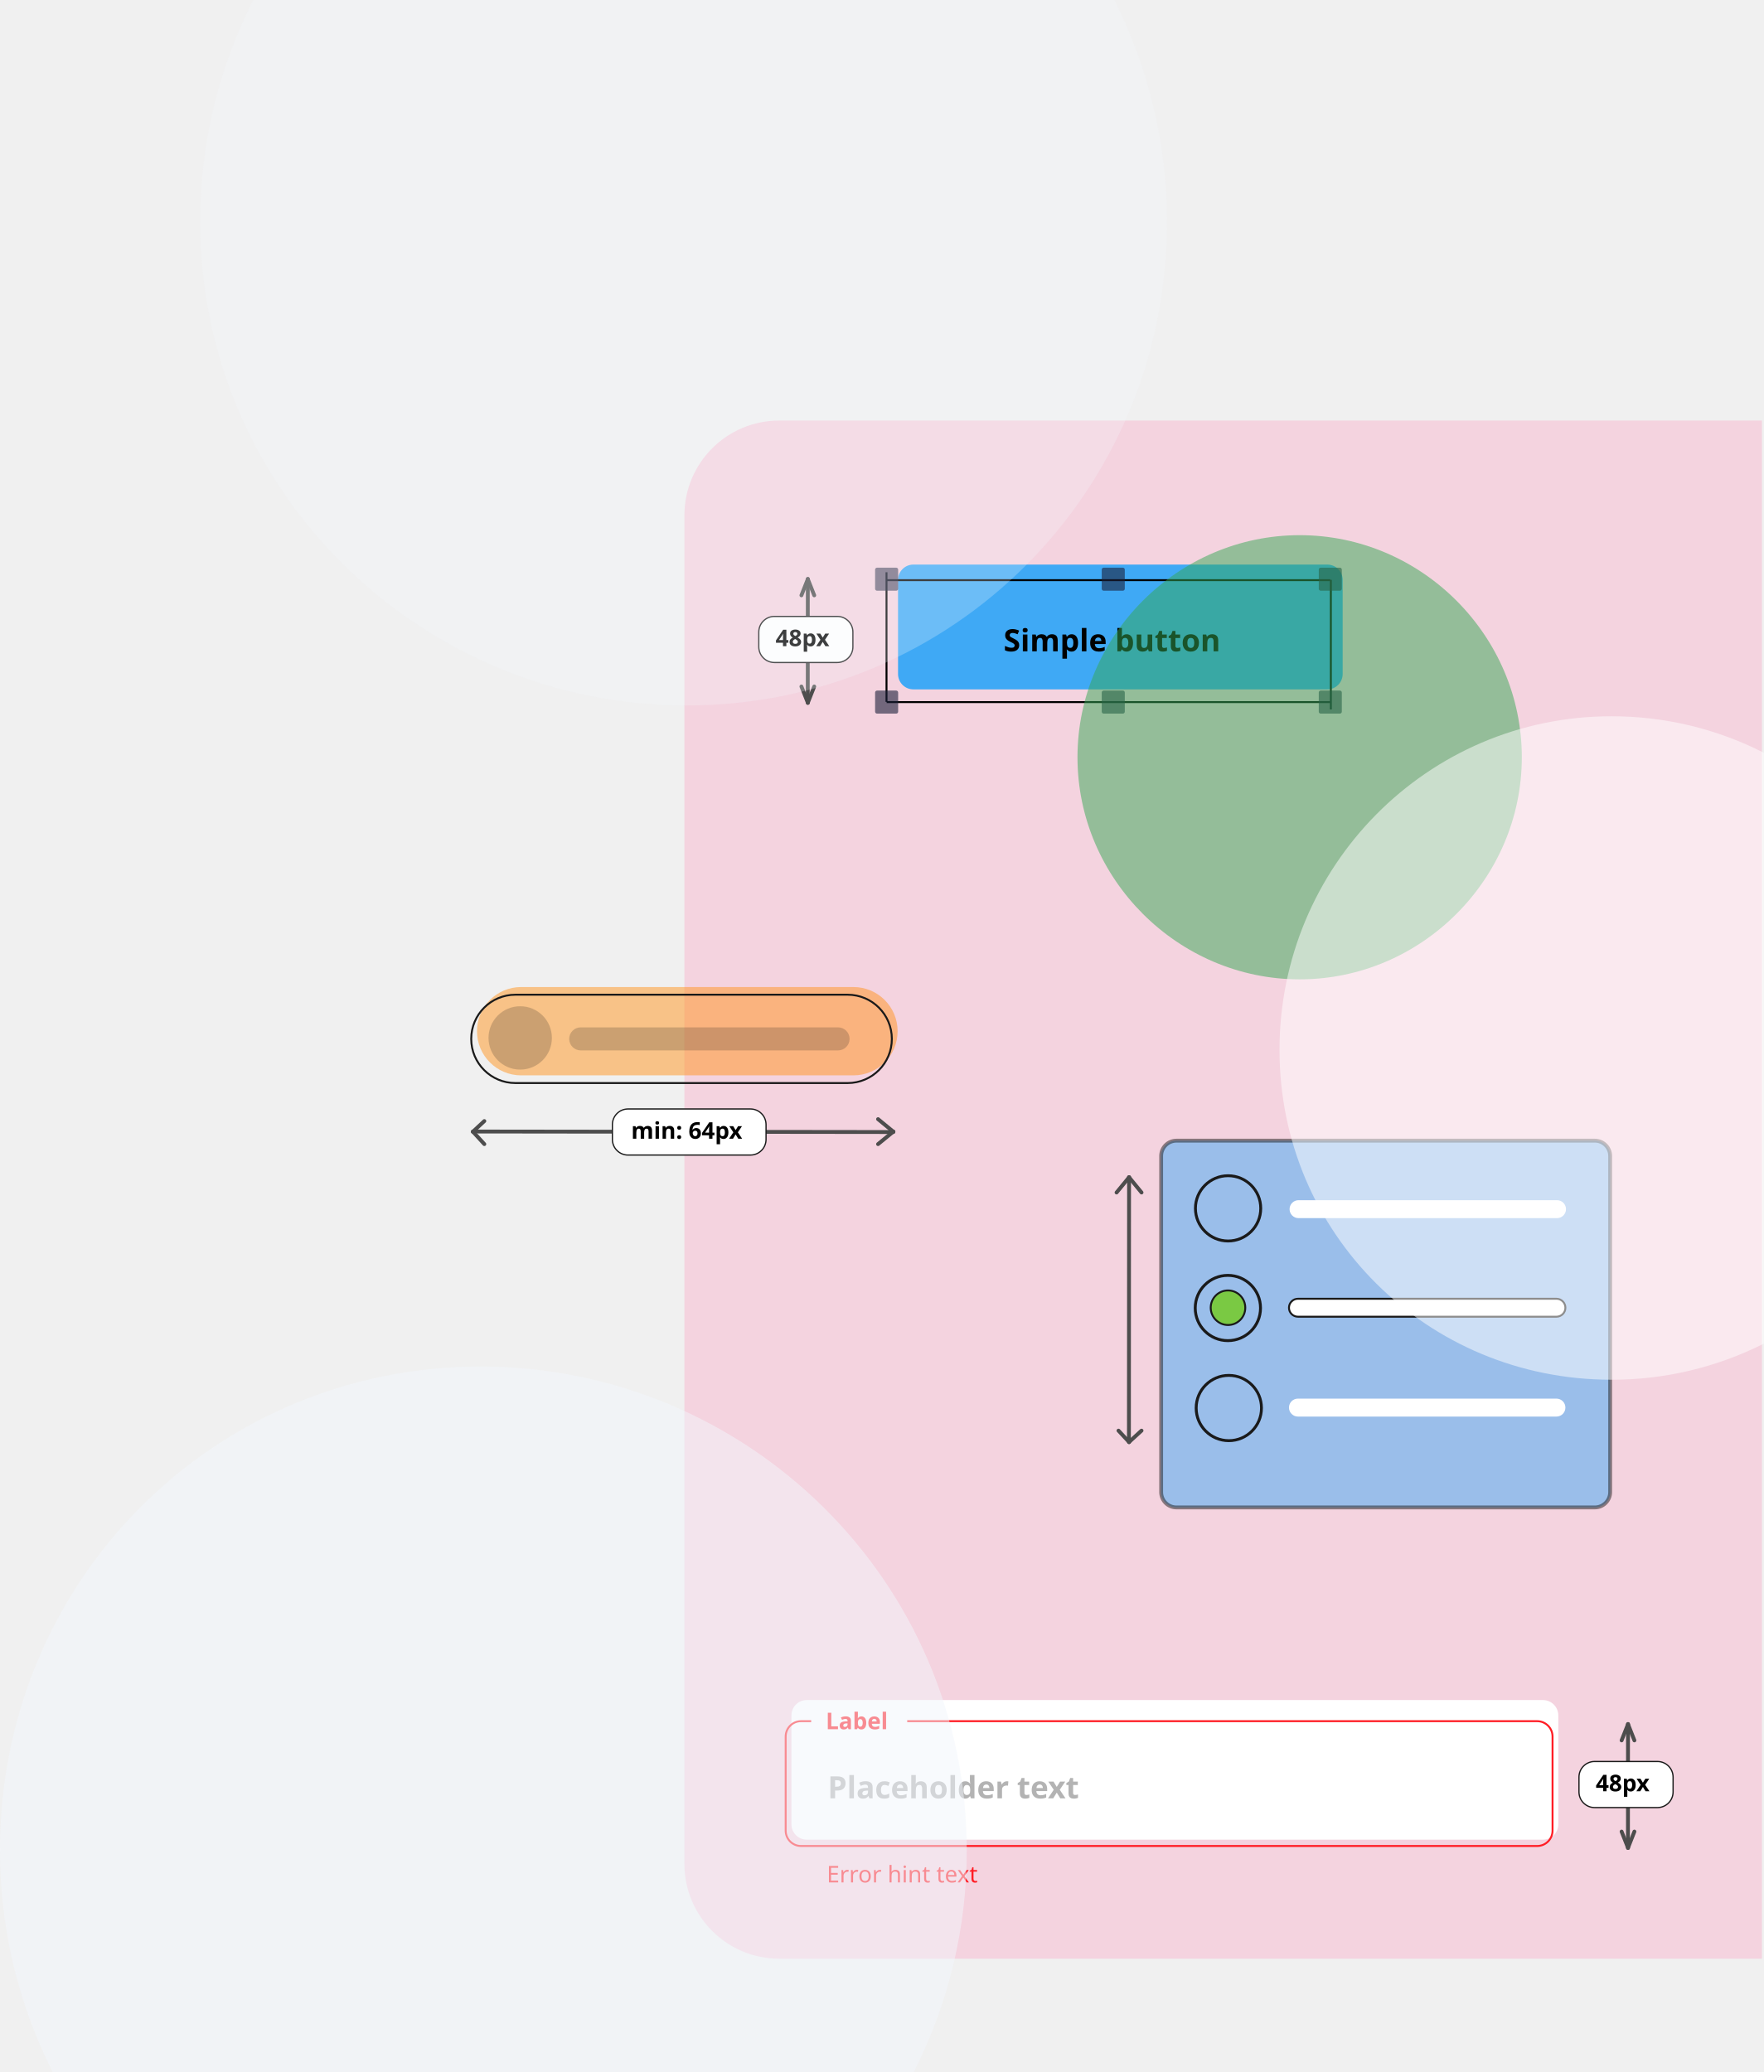
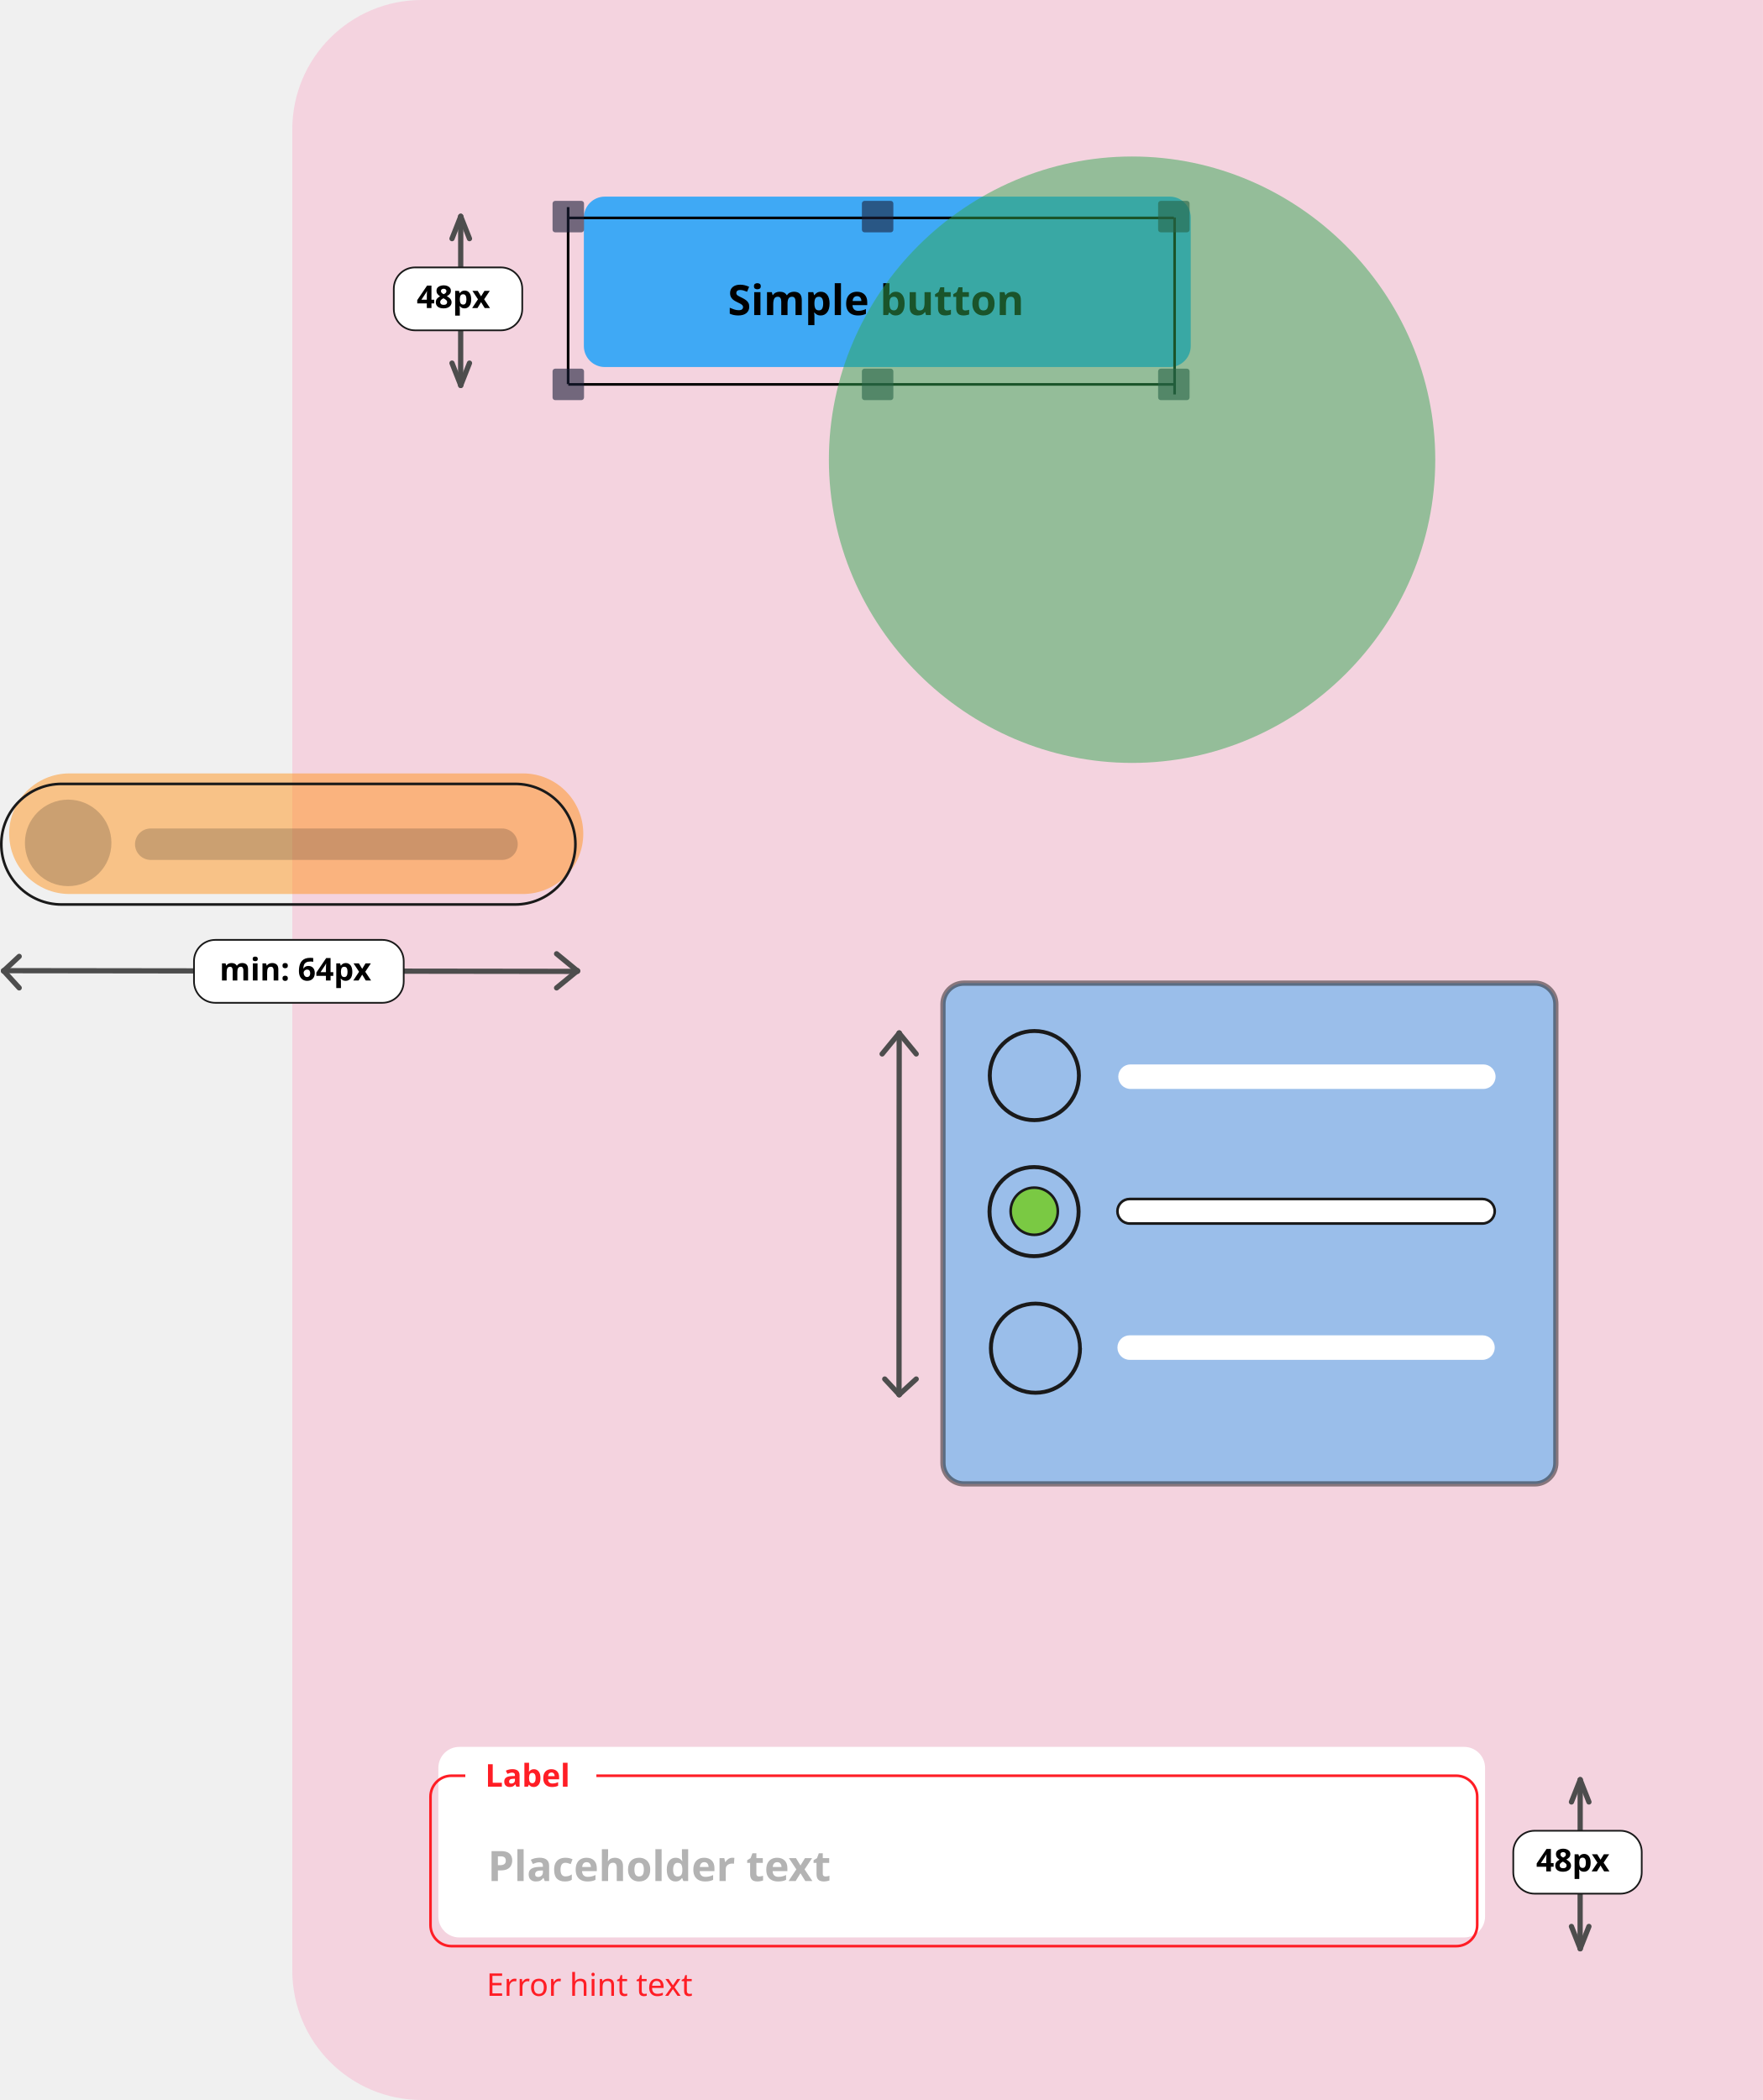
- <svg xmlns="http://www.w3.org/2000/svg" viewBox="0 0 918.35 1079">
+ <svg xmlns="http://www.w3.org/2000/svg" viewBox="0 0 672.5 801">
  <defs>
-     <style>.cls-1{fill:#ff7bac;}.cls-1,.cls-22{opacity:0.25;}.cls-2{fill:#3fa9f5;}.cls-3,.cls-4{fill:#1b1f3b;}.cls-3{stroke:#000;}.cls-10,.cls-17,.cls-19,.cls-20,.cls-3,.cls-6{stroke-miterlimit:10;}.cls-4{opacity:0.6;}.cls-5{fill:#333;stroke:#4d4d4d;stroke-linecap:round;stroke-linejoin:round;}.cls-17,.cls-5{stroke-width:2px;}.cls-21,.cls-6,.cls-9{fill:#fff;}.cls-17,.cls-19,.cls-20,.cls-6{stroke:#1a1a1a;}.cls-6{stroke-width:0.65px;}.cls-11,.cls-12,.cls-7{font-size:12px;}.cls-7{font-family:Montserrat-Bold, Montserrat;font-weight:700;}.cls-13,.cls-8{font-size:16px;}.cls-12,.cls-13,.cls-8{font-family:Montserrat-SemiBold, Montserrat;font-weight:600;}.cls-10,.cls-17,.cls-20{fill:none;}.cls-10{stroke:#ff1d25;}.cls-11,.cls-12{fill:#ff1d25;}.cls-11{font-family:Montserrat-Medium, Montserrat;font-weight:500;}.cls-13{fill:#b3b3b3;}.cls-14,.cls-22{fill:#f2f6fc;}.cls-14,.cls-18,.cls-21,.cls-22{fill-rule:evenodd;}.cls-14{opacity:0.51;}.cls-15{fill:#34a853;}.cls-15,.cls-16,.cls-21,.cls-23{opacity:0.5;}.cls-18,.cls-24{fill:#1a1a1a;}.cls-19{fill:#7ac943;}.cls-23{fill:#ff931e;}.cls-24{opacity:0.2;}</style>
+     <style>.cls-1{fill:#ff7bac;opacity:0.25;}.cls-2{fill:#3fa9f5;}.cls-3,.cls-4{fill:#1b1f3b;}.cls-3{stroke:#000;}.cls-10,.cls-16,.cls-18,.cls-19,.cls-3,.cls-6{stroke-miterlimit:10;}.cls-4{opacity:0.6;}.cls-5{fill:#333;stroke:#4d4d4d;stroke-linecap:round;stroke-linejoin:round;}.cls-16,.cls-5{stroke-width:2px;}.cls-6,.cls-9{fill:#fff;}.cls-16,.cls-18,.cls-19,.cls-6{stroke:#1a1a1a;}.cls-6{stroke-width:0.65px;}.cls-11,.cls-12,.cls-7{font-size:12px;}.cls-7{font-family:Montserrat-Bold, Montserrat;font-weight:700;}.cls-13,.cls-8{font-size:16px;}.cls-12,.cls-13,.cls-8{font-family:Montserrat-SemiBold, Montserrat;font-weight:600;}.cls-10,.cls-16,.cls-19{fill:none;}.cls-10{stroke:#ff1d25;}.cls-11,.cls-12{fill:#ff1d25;}.cls-11{font-family:Montserrat-Medium, Montserrat;font-weight:500;}.cls-13{fill:#b3b3b3;}.cls-14{fill:#34a853;}.cls-14,.cls-15,.cls-20{opacity:0.5;}.cls-17,.cls-21{fill:#1a1a1a;}.cls-17{fill-rule:evenodd;}.cls-18{fill:#7ac943;}.cls-20{fill:#ff931e;}.cls-21{opacity:0.2;}</style>
  </defs>
  <g id="Layer_2" data-name="Layer 2">
    <g id="Layer_2-2" data-name="Layer 2">
-       <path class="cls-1" d="M405.72,219H917.35a0,0,0,0,1,0,0v801a0,0,0,0,1,0,0H405.72a49.37,49.37,0,0,1-49.37-49.37V268.37A49.37,49.37,0,0,1,405.72,219Z" />
-       <rect class="cls-2" x="467.57" y="294" width="231.5" height="65" rx="8" />
-       <line class="cls-3" x1="461.63" y1="365.62" x2="692.63" y2="365.62" />
-       <line class="cls-3" x1="461.63" y1="302.12" x2="692.63" y2="302.12" />
-       <line class="cls-3" x1="461.57" y1="365.5" x2="461.57" y2="298" />
-       <line class="cls-3" x1="692.92" y1="369.45" x2="692.92" y2="301.95" />
-       <rect class="cls-4" x="455.63" y="295.62" width="12" height="12" rx="1.01" />
-       <rect class="cls-4" x="455.63" y="359.62" width="12" height="12" rx="1.01" />
-       <rect class="cls-4" x="573.63" y="295.62" width="12" height="12" rx="1.01" />
-       <rect class="cls-4" x="573.63" y="359.62" width="12" height="12" rx="1.01" />
-       <rect class="cls-4" x="686.63" y="295.62" width="12" height="12" rx="1.01" />
-       <rect class="cls-4" x="686.63" y="359.62" width="12" height="12" rx="1.01" />
-       <line class="cls-5" x1="420.57" y1="365.5" x2="420.6" y2="301.87" />
-       <line class="cls-5" x1="423.94" y1="310.02" x2="420.57" y2="301.5" />
-       <line class="cls-5" x1="420.64" y1="301.5" x2="417.27" y2="310.02" />
-       <line class="cls-5" x1="423.94" y1="357.5" x2="420.57" y2="366.02" />
-       <line class="cls-5" x1="420.64" y1="366.02" x2="417.27" y2="357.5" />
-       <rect class="cls-6" x="395.07" y="321" width="49" height="24" rx="8.14" />
-       <text class="cls-7" transform="translate(403.81 336.5)">48px</text>
-       <text class="cls-8" transform="translate(522.49 339.17)">Simple button</text>
-       <rect class="cls-9" x="412.07" y="885.31" width="399.28" height="72.69" rx="8" />
-       <rect class="cls-10" x="409.07" y="896.31" width="399.28" height="65" rx="8" />
-       <rect class="cls-9" x="422.35" y="886" width="50" height="19" rx="8" />
-       <text class="cls-11" transform="translate(430.44 980.28)">Error hint text</text>
-       <text class="cls-12" transform="translate(429.93 900.49)">Label</text>
-       <text class="cls-13" transform="translate(430.93 936.49)">Placeholder text</text>
-       <line class="cls-5" x1="847.61" y1="961.8" x2="847.64" y2="898.17" />
-       <line class="cls-5" x1="850.97" y1="906.32" x2="847.61" y2="897.8" />
-       <line class="cls-5" x1="847.67" y1="897.8" x2="844.31" y2="906.32" />
-       <line class="cls-5" x1="850.97" y1="953.8" x2="847.61" y2="962.32" />
-       <line class="cls-5" x1="847.67" y1="962.32" x2="844.31" y2="953.8" />
-       <rect class="cls-6" x="822.11" y="917.3" width="49" height="24" rx="8.14" />
-       <text class="cls-7" transform="translate(830.84 932.81)">48px</text>
-       <path class="cls-14" d="M475.74,1079a253.42,253.42,0,0,0,27.61-115.7c0-139.79-114.27-251.67-253.11-251.67C111.17,711.63,0,823.51,0,963.3A256,256,0,0,0,27.39,1079Z" />
-       <path class="cls-15" d="M676.7,510c63.37,0,115.65-52.28,115.65-115.65S740.07,278.69,676.7,278.69,561,331,561,394.35,613.32,510,676.7,510Z" />
-       <g class="cls-16">
-         <rect class="cls-2" x="604.56" y="594" width="233.79" height="191" rx="8" />
+       <path class="cls-1" d="M160.87,0H672.5a0,0,0,0,1,0,0V801a0,0,0,0,1,0,0H160.87a49.37,49.37,0,0,1-49.37-49.37V49.37A49.37,49.37,0,0,1,160.87,0Z" />
+       <rect class="cls-2" x="222.72" y="75" width="231.5" height="65" rx="8" />
+       <line class="cls-3" x1="216.78" y1="146.62" x2="447.78" y2="146.62" />
+       <line class="cls-3" x1="216.78" y1="83.12" x2="447.78" y2="83.12" />
+       <line class="cls-3" x1="216.72" y1="146.5" x2="216.72" y2="79" />
+       <line class="cls-3" x1="448.07" y1="150.45" x2="448.07" y2="82.95" />
+       <rect class="cls-4" x="210.78" y="76.62" width="12" height="12" rx="1.01" />
+       <rect class="cls-4" x="210.78" y="140.62" width="12" height="12" rx="1.01" />
+       <rect class="cls-4" x="328.78" y="76.62" width="12" height="12" rx="1.01" />
+       <rect class="cls-4" x="328.78" y="140.62" width="12" height="12" rx="1.01" />
+       <rect class="cls-4" x="441.78" y="76.62" width="12" height="12" rx="1.01" />
+       <rect class="cls-4" x="441.78" y="140.62" width="12" height="12" rx="1.01" />
+       <line class="cls-5" x1="175.72" y1="146.5" x2="175.75" y2="82.87" />
+       <line class="cls-5" x1="179.09" y1="91.02" x2="175.72" y2="82.5" />
+       <line class="cls-5" x1="175.78" y1="82.5" x2="172.42" y2="91.02" />
+       <line class="cls-5" x1="179.09" y1="138.5" x2="175.72" y2="147.02" />
+       <line class="cls-5" x1="175.78" y1="147.02" x2="172.42" y2="138.5" />
+       <rect class="cls-6" x="150.22" y="102" width="49" height="24" rx="8.14" />
+       <text class="cls-7" transform="translate(158.96 117.5)">48px</text>
+       <text class="cls-8" transform="translate(277.64 120.17)">Simple button</text>
+       <rect class="cls-9" x="167.22" y="666.31" width="399.28" height="72.69" rx="8" />
+       <rect class="cls-10" x="164.22" y="677.31" width="399.28" height="65" rx="8" />
+       <rect class="cls-9" x="177.5" y="667" width="50" height="19" rx="8" />
+       <text class="cls-11" transform="translate(185.59 761.28)">Error hint text</text>
+       <text class="cls-12" transform="translate(185.07 681.49)">Label</text>
+       <text class="cls-13" transform="translate(186.07 717.49)">Placeholder text</text>
+       <line class="cls-5" x1="602.76" y1="742.8" x2="602.79" y2="679.17" />
+       <line class="cls-5" x1="606.12" y1="687.32" x2="602.76" y2="678.8" />
+       <line class="cls-5" x1="602.82" y1="678.8" x2="599.45" y2="687.32" />
+       <line class="cls-5" x1="606.12" y1="734.8" x2="602.76" y2="743.32" />
+       <line class="cls-5" x1="602.82" y1="743.32" x2="599.45" y2="734.8" />
+       <rect class="cls-6" x="577.26" y="698.3" width="49" height="24" rx="8.14" />
+       <text class="cls-7" transform="translate(585.99 713.81)">48px</text>
+       <path class="cls-14" d="M431.85,291c63.37,0,115.65-52.28,115.65-115.65S495.22,59.69,431.85,59.69,316.19,112,316.19,175.35,368.47,291,431.85,291Z" />
+       <g class="cls-15">
+         <rect class="cls-2" x="359.71" y="375" width="233.79" height="191" rx="8" />
      </g>
-       <g class="cls-16">
-         <rect class="cls-17" x="604.56" y="594" width="233.79" height="191" rx="8" />
+       <g class="cls-15">
+         <rect class="cls-16" x="359.71" y="375" width="233.79" height="191" rx="8" />
      </g>
-       <path class="cls-18" d="M639.41,645.5a16.25,16.25,0,1,0-16.24-16.25A16.26,16.26,0,0,0,639.41,645.5Zm17.75-16.25a17.75,17.75,0,1,1-17.75-17.74A17.75,17.75,0,0,1,657.16,629.25Z" />
-       <path class="cls-18" d="M639.31,697.39a16.24,16.24,0,1,0-16.24-16.24A16.24,16.24,0,0,0,639.31,697.39Zm17.74-16.24a17.75,17.75,0,1,1-17.74-17.75A17.74,17.74,0,0,1,657.05,681.15Z" />
-       <path class="cls-18" d="M639.8,749.48a16.25,16.25,0,1,0-16.24-16.25A16.25,16.25,0,0,0,639.8,749.48Zm17.74-16.25a17.75,17.75,0,1,1-17.74-17.74A17.75,17.75,0,0,1,657.54,733.23Z" />
-       <path class="cls-19" d="M639.37,690a9,9,0,1,0-9-9A9.05,9.05,0,0,0,639.37,690Z" />
-       <line class="cls-5" x1="587.79" y1="749.89" x2="587.86" y2="613.79" />
-       <line class="cls-5" x1="594.35" y1="621" x2="587.79" y2="613" />
-       <line class="cls-5" x1="587.93" y1="613" x2="581.35" y2="621" />
-       <line class="cls-5" x1="594.35" y1="745" x2="587.79" y2="751" />
-       <line class="cls-5" x1="587.93" y1="751" x2="582.35" y2="745" />
-       <rect class="cls-9" x="671.43" y="625" width="143.92" height="9.35" rx="4.67" />
-       <rect class="cls-9" x="671.12" y="676.33" width="143.92" height="9.35" rx="4.67" />
-       <rect class="cls-9" x="671.12" y="728.33" width="143.92" height="9.35" rx="4.67" />
-       <rect class="cls-20" x="671.12" y="676.33" width="143.92" height="9.35" rx="4.67" />
-       <path class="cls-21" d="M918.35,392A174.06,174.06,0,0,0,838.94,373c-96,0-172.75,78.43-172.75,173.73,0,95.47,76.79,171.77,172.75,171.77a175.66,175.66,0,0,0,79.41-18.8Z" />
-       <path class="cls-22" d="M131.86,0a253.54,253.54,0,0,0-27.61,115.7c0,139.79,114.27,251.67,253.11,251.67,139.07,0,250.24-111.88,250.24-251.67A255.92,255.92,0,0,0,580.21,0Z" />
-       <rect class="cls-23" x="248.35" y="514" width="219" height="46" rx="23" />
-       <rect class="cls-20" x="245.35" y="518" width="219" height="46" rx="23" />
-       <circle class="cls-24" cx="270.85" cy="540.5" r="16.5" />
-       <rect class="cls-24" x="296.35" y="535" width="146" height="12" rx="6" />
-       <line class="cls-5" x1="247.28" y1="589.24" x2="465.11" y2="589.51" />
-       <line class="cls-5" x1="457.17" y1="595.8" x2="465.17" y2="589.24" />
-       <line class="cls-5" x1="465.17" y1="589.38" x2="457.17" y2="582.8" />
-       <line class="cls-5" x1="252.17" y1="595.8" x2="246.17" y2="589.24" />
-       <line class="cls-5" x1="246.17" y1="589.38" x2="252.17" y2="583.8" />
-       <rect class="cls-6" x="318.85" y="577.5" width="80" height="24" rx="8.14" />
-       <text class="cls-7" transform="translate(328.59 593)">min: 64px</text>
+       <path class="cls-17" d="M394.56,426.5a16.25,16.25,0,1,0-16.24-16.25A16.25,16.25,0,0,0,394.56,426.5Zm17.75-16.25a17.75,17.75,0,1,1-17.75-17.74A17.75,17.75,0,0,1,412.31,410.25Z" />
+       <path class="cls-17" d="M394.46,478.39a16.24,16.24,0,1,0-16.24-16.24A16.24,16.24,0,0,0,394.46,478.39Zm17.74-16.24a17.75,17.75,0,1,1-17.74-17.75A17.74,17.74,0,0,1,412.2,462.15Z" />
+       <path class="cls-17" d="M395,530.48a16.25,16.25,0,1,0-16.25-16.25A16.25,16.25,0,0,0,395,530.48Zm17.74-16.25A17.75,17.75,0,1,1,395,496.49,17.75,17.75,0,0,1,412.69,514.23Z" />
+       <path class="cls-18" d="M394.52,471a9,9,0,1,0-9-9A9.05,9.05,0,0,0,394.52,471Z" />
+       <line class="cls-5" x1="342.94" y1="530.89" x2="343.01" y2="394.79" />
+       <line class="cls-5" x1="349.5" y1="402" x2="342.94" y2="394" />
+       <line class="cls-5" x1="343.08" y1="394" x2="336.5" y2="402" />
+       <line class="cls-5" x1="349.5" y1="526" x2="342.94" y2="532" />
+       <line class="cls-5" x1="343.08" y1="532" x2="337.5" y2="526" />
+       <rect class="cls-9" x="426.58" y="406" width="143.92" height="9.35" rx="4.67" />
+       <rect class="cls-9" x="426.26" y="457.33" width="143.92" height="9.35" rx="4.67" />
+       <rect class="cls-9" x="426.26" y="509.33" width="143.92" height="9.35" rx="4.67" />
+       <rect class="cls-19" x="426.26" y="457.33" width="143.92" height="9.35" rx="4.67" />
+       <rect class="cls-20" x="3.5" y="295" width="219" height="46" rx="23" />
+       <rect class="cls-19" x="0.5" y="299" width="219" height="46" rx="23" />
+       <circle class="cls-21" cx="26" cy="321.5" r="16.5" />
+       <rect class="cls-21" x="51.5" y="316" width="146" height="12" rx="6" />
+       <line class="cls-5" x1="2.43" y1="370.24" x2="220.26" y2="370.51" />
+       <line class="cls-5" x1="212.32" y1="376.8" x2="220.32" y2="370.24" />
+       <line class="cls-5" x1="220.32" y1="370.38" x2="212.32" y2="363.8" />
+       <line class="cls-5" x1="7.32" y1="376.8" x2="1.32" y2="370.24" />
+       <line class="cls-5" x1="1.32" y1="370.38" x2="7.32" y2="364.8" />
+       <rect class="cls-6" x="74" y="358.5" width="80" height="24" rx="8.14" />
+       <text class="cls-7" transform="translate(83.74 374)">min: 64px</text>
    </g>
  </g>
</svg>
